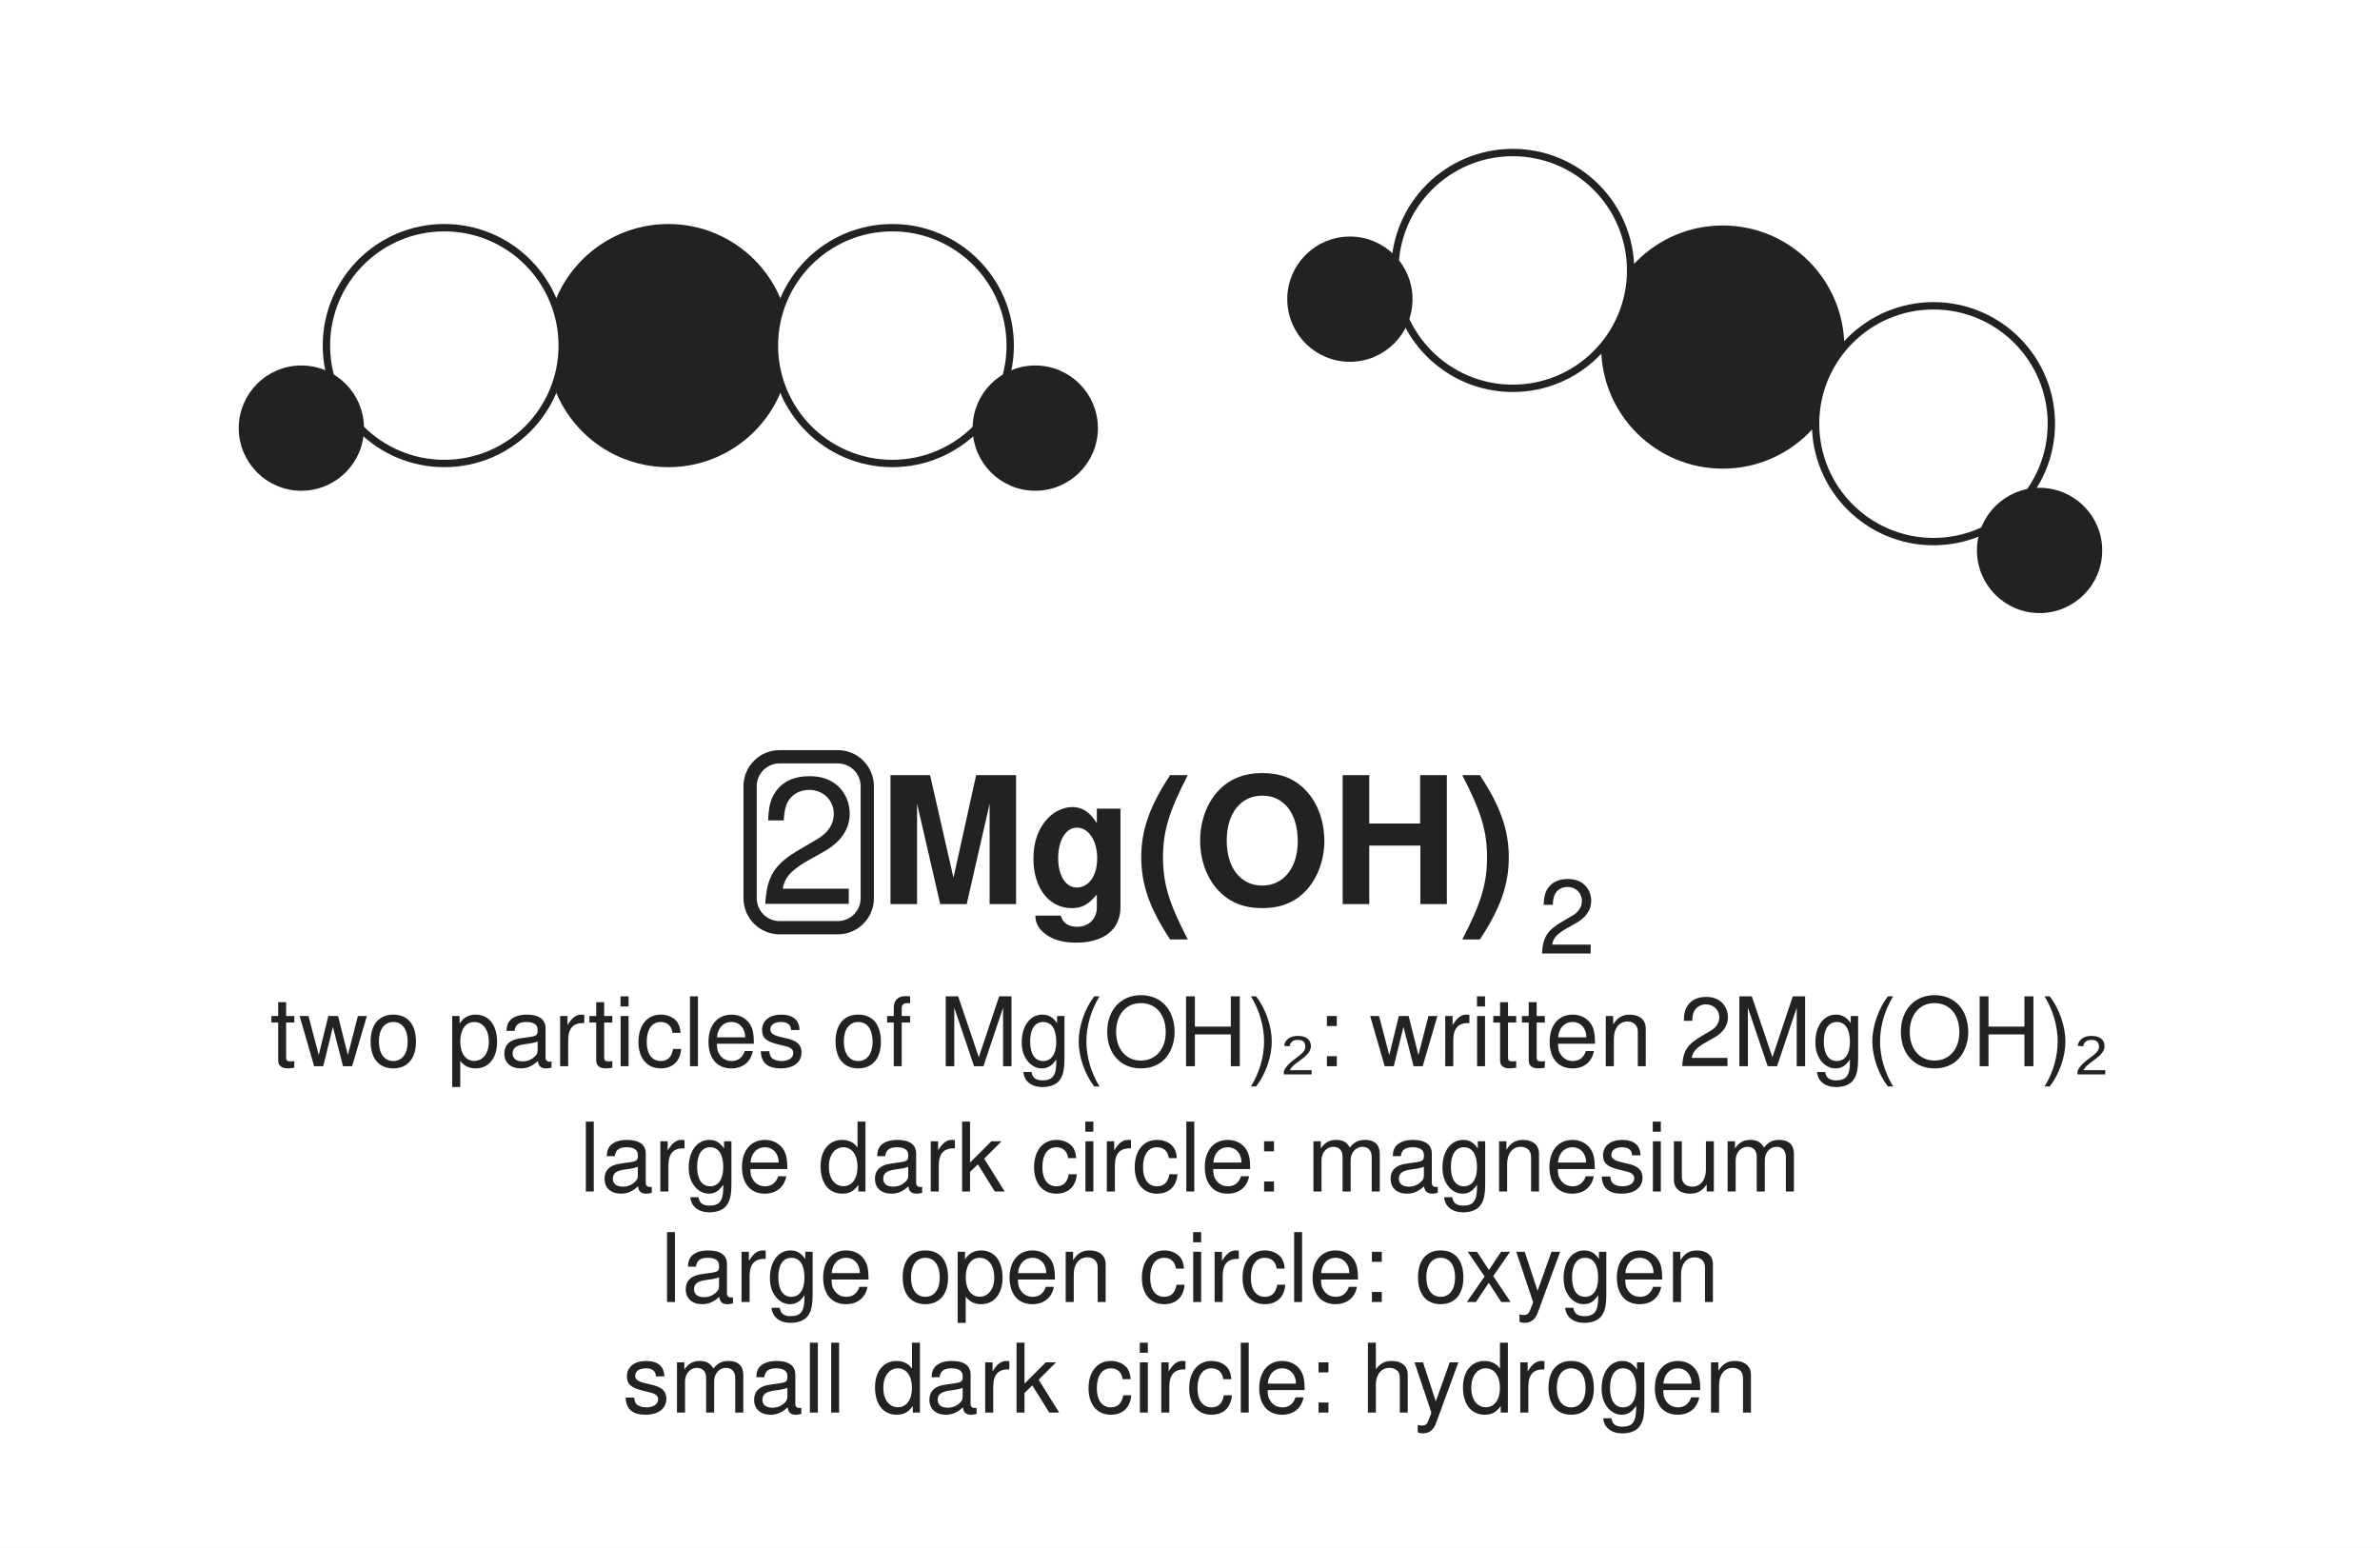
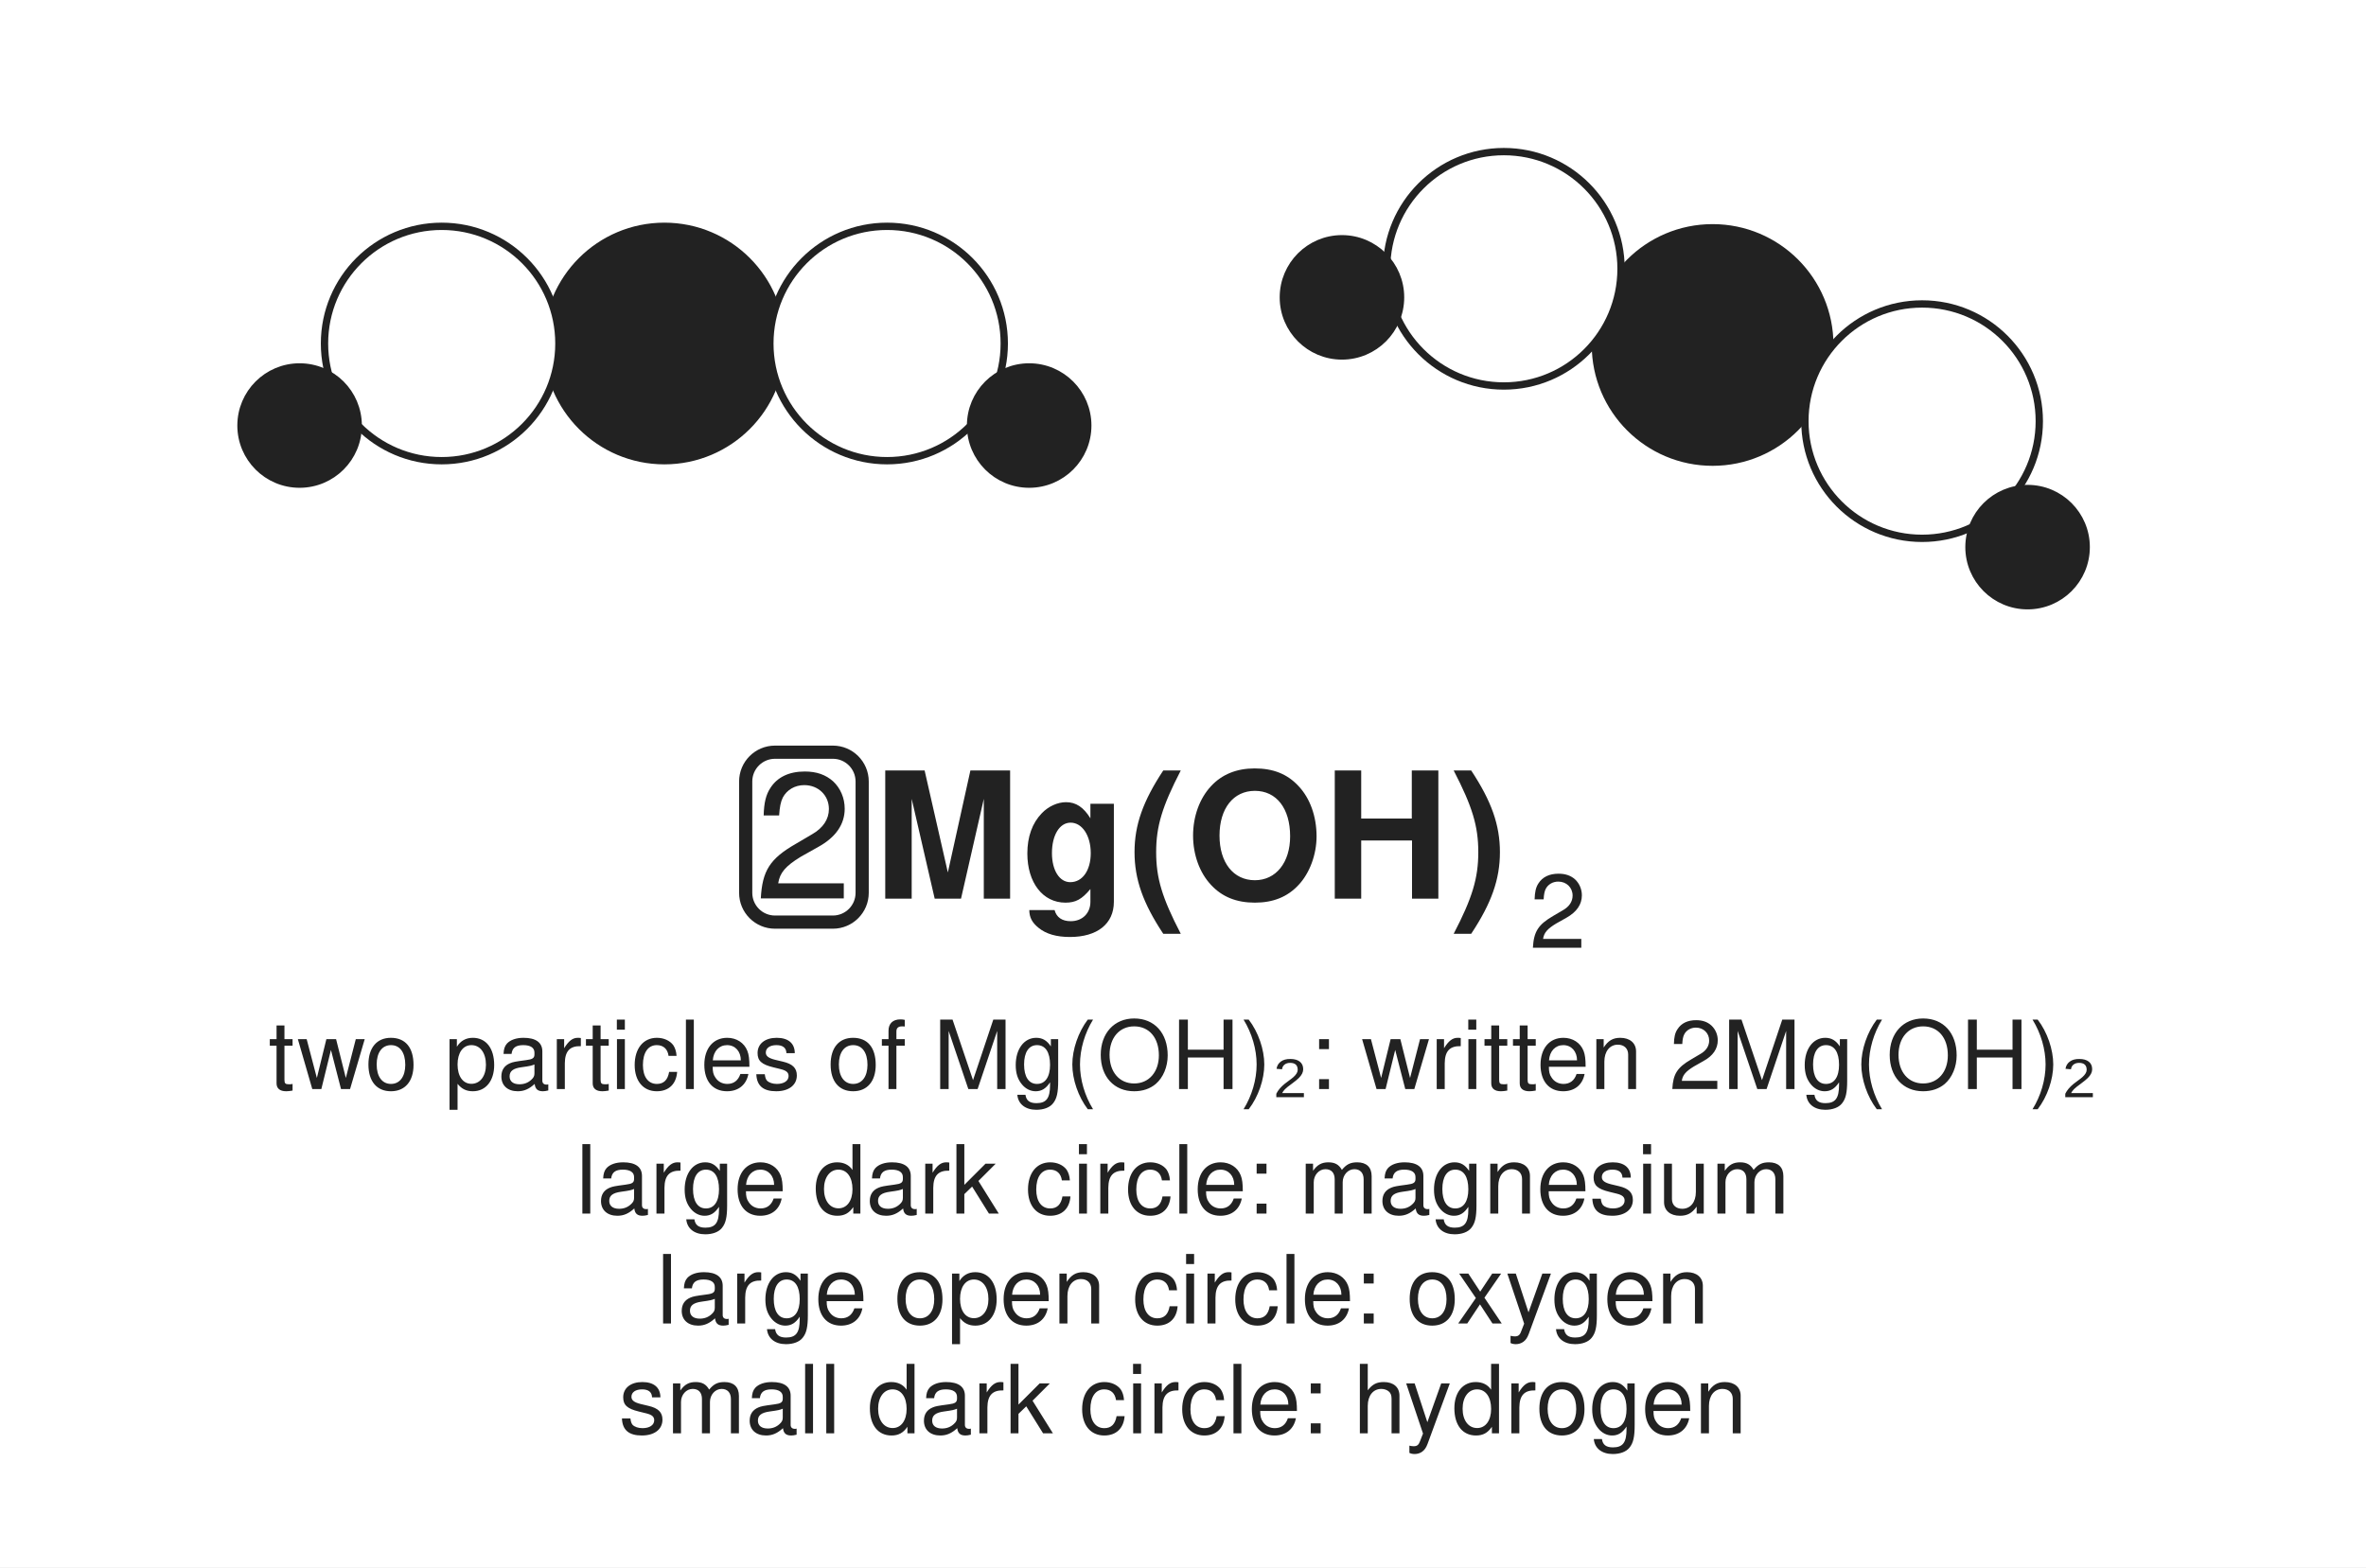
- <svg xmlns="http://www.w3.org/2000/svg" viewBox="0 0 323 210" width="100%" role="img" aria-label="Two particles drawn as touching circles side by side, each a large dark circle with a large open circle and a small dark circle on each side, the line 2Mg(OH)2 under them with a ring on the 2 in front, and a key naming the circles" font-family="Helvetica,Arial,sans-serif" font-size="13" fill="#222">
-   <rect width="323" height="210" fill="#ffffff" />
+ <svg xmlns="http://www.w3.org/2000/svg" viewBox="0 0 323 214" width="100%" role="img" aria-label="Two particles drawn as touching circles side by side, each a large dark circle with a large open circle and a small dark circle on each side, the line 2Mg(OH)2 under them with a ring on the 2 in front, and a key naming the circles" font-family="Helvetica,Arial,sans-serif" font-size="13" fill="#222">
+   <rect width="323" height="214" fill="#ffffff" />
  <circle cx="90.7" cy="46.9" r="16.0" fill="#222" stroke="#222" stroke-width="1" />
  <circle cx="60.3" cy="46.9" r="16.0" fill="#ffffff" stroke="#222" stroke-width="1" />
  <circle cx="121.1" cy="46.9" r="16.0" fill="#ffffff" stroke="#222" stroke-width="1" />
  <circle cx="40.9" cy="58.1" r="8.0" fill="#222" stroke="#222" stroke-width="1" />
  <circle cx="140.5" cy="58.1" r="8.0" fill="#222" stroke="#222" stroke-width="1" />
  <circle cx="233.8" cy="47.1" r="16.0" fill="#222" stroke="#222" stroke-width="1" />
  <circle cx="205.3" cy="36.7" r="16.0" fill="#ffffff" stroke="#222" stroke-width="1" />
  <circle cx="262.4" cy="57.5" r="16.0" fill="#ffffff" stroke="#222" stroke-width="1" />
  <circle cx="183.2" cy="40.6" r="8.0" fill="#222" stroke="#222" stroke-width="1" />
  <circle cx="276.8" cy="74.7" r="8.0" fill="#222" stroke="#222" stroke-width="1" />
  <text x="103.051" y="122.694" text-anchor="start" font-size="24" font-weight="normal" fill="#222">2</text>
  <text x="119.275" y="122.694" text-anchor="start" font-size="24" font-weight="bold" fill="#222">Mg(OH)</text>
  <text x="208.795" y="129.414" text-anchor="start" font-size="14" font-weight="normal" fill="#222">2</text>
  <rect x="101.8" y="102.7" width="15.9" height="23.2" rx="4" fill="none" stroke="#222" stroke-width="1.8" />
-   <text x="161.5" y="144.694" text-anchor="middle" font-size="13" font-weight="normal" fill="#222">two particles of Mg(OH)₂: written 2Mg(OH)₂</text>
-   <text x="161.5" y="161.694" text-anchor="middle" font-size="13" font-weight="normal" fill="#222">large dark circle: magnesium</text>
-   <text x="161.5" y="176.694" text-anchor="middle" font-size="13" font-weight="normal" fill="#222">large open circle: oxygen</text>
-   <text x="161.5" y="191.694" text-anchor="middle" font-size="13" font-weight="normal" fill="#222">small dark circle: hydrogen</text>
+   <text x="161.5" y="148.694" text-anchor="middle" font-size="13" font-weight="normal" fill="#222">two particles of Mg(OH)₂: written 2Mg(OH)₂</text>
+   <text x="161.5" y="165.694" text-anchor="middle" font-size="13" font-weight="normal" fill="#222">large dark circle: magnesium</text>
+   <text x="161.5" y="180.694" text-anchor="middle" font-size="13" font-weight="normal" fill="#222">large open circle: oxygen</text>
+   <text x="161.5" y="195.694" text-anchor="middle" font-size="13" font-weight="normal" fill="#222">small dark circle: hydrogen</text>
</svg>
